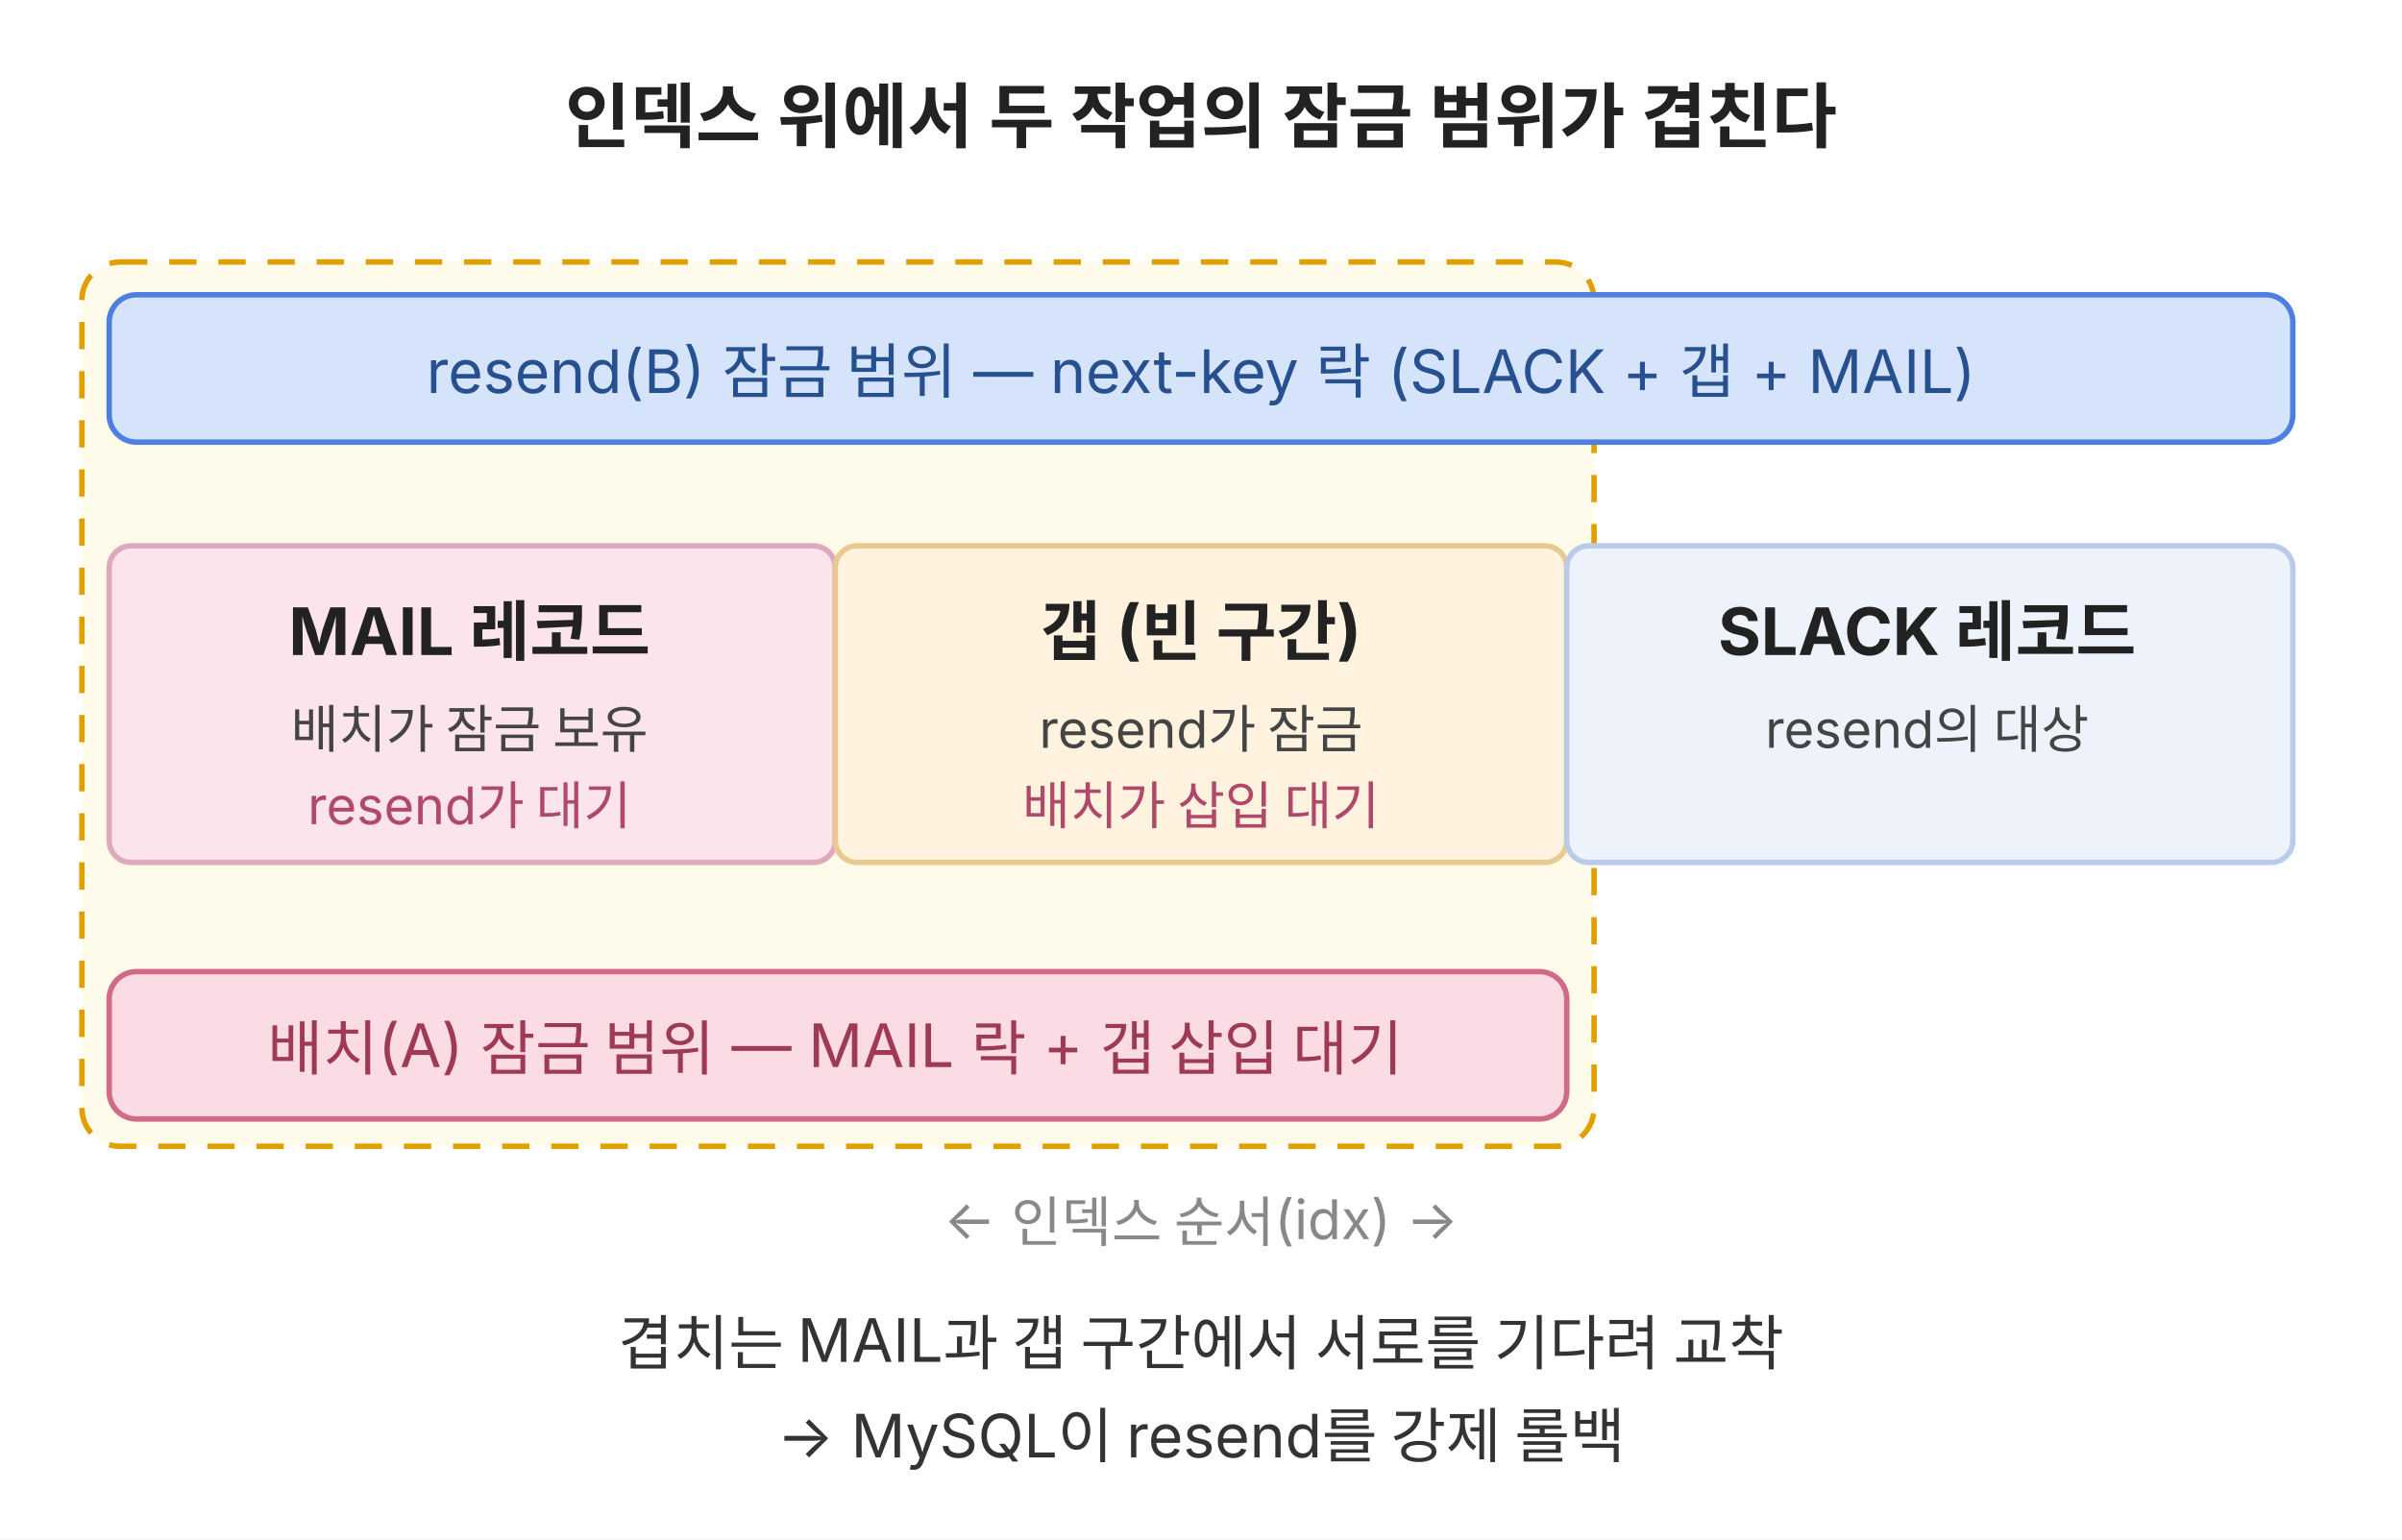
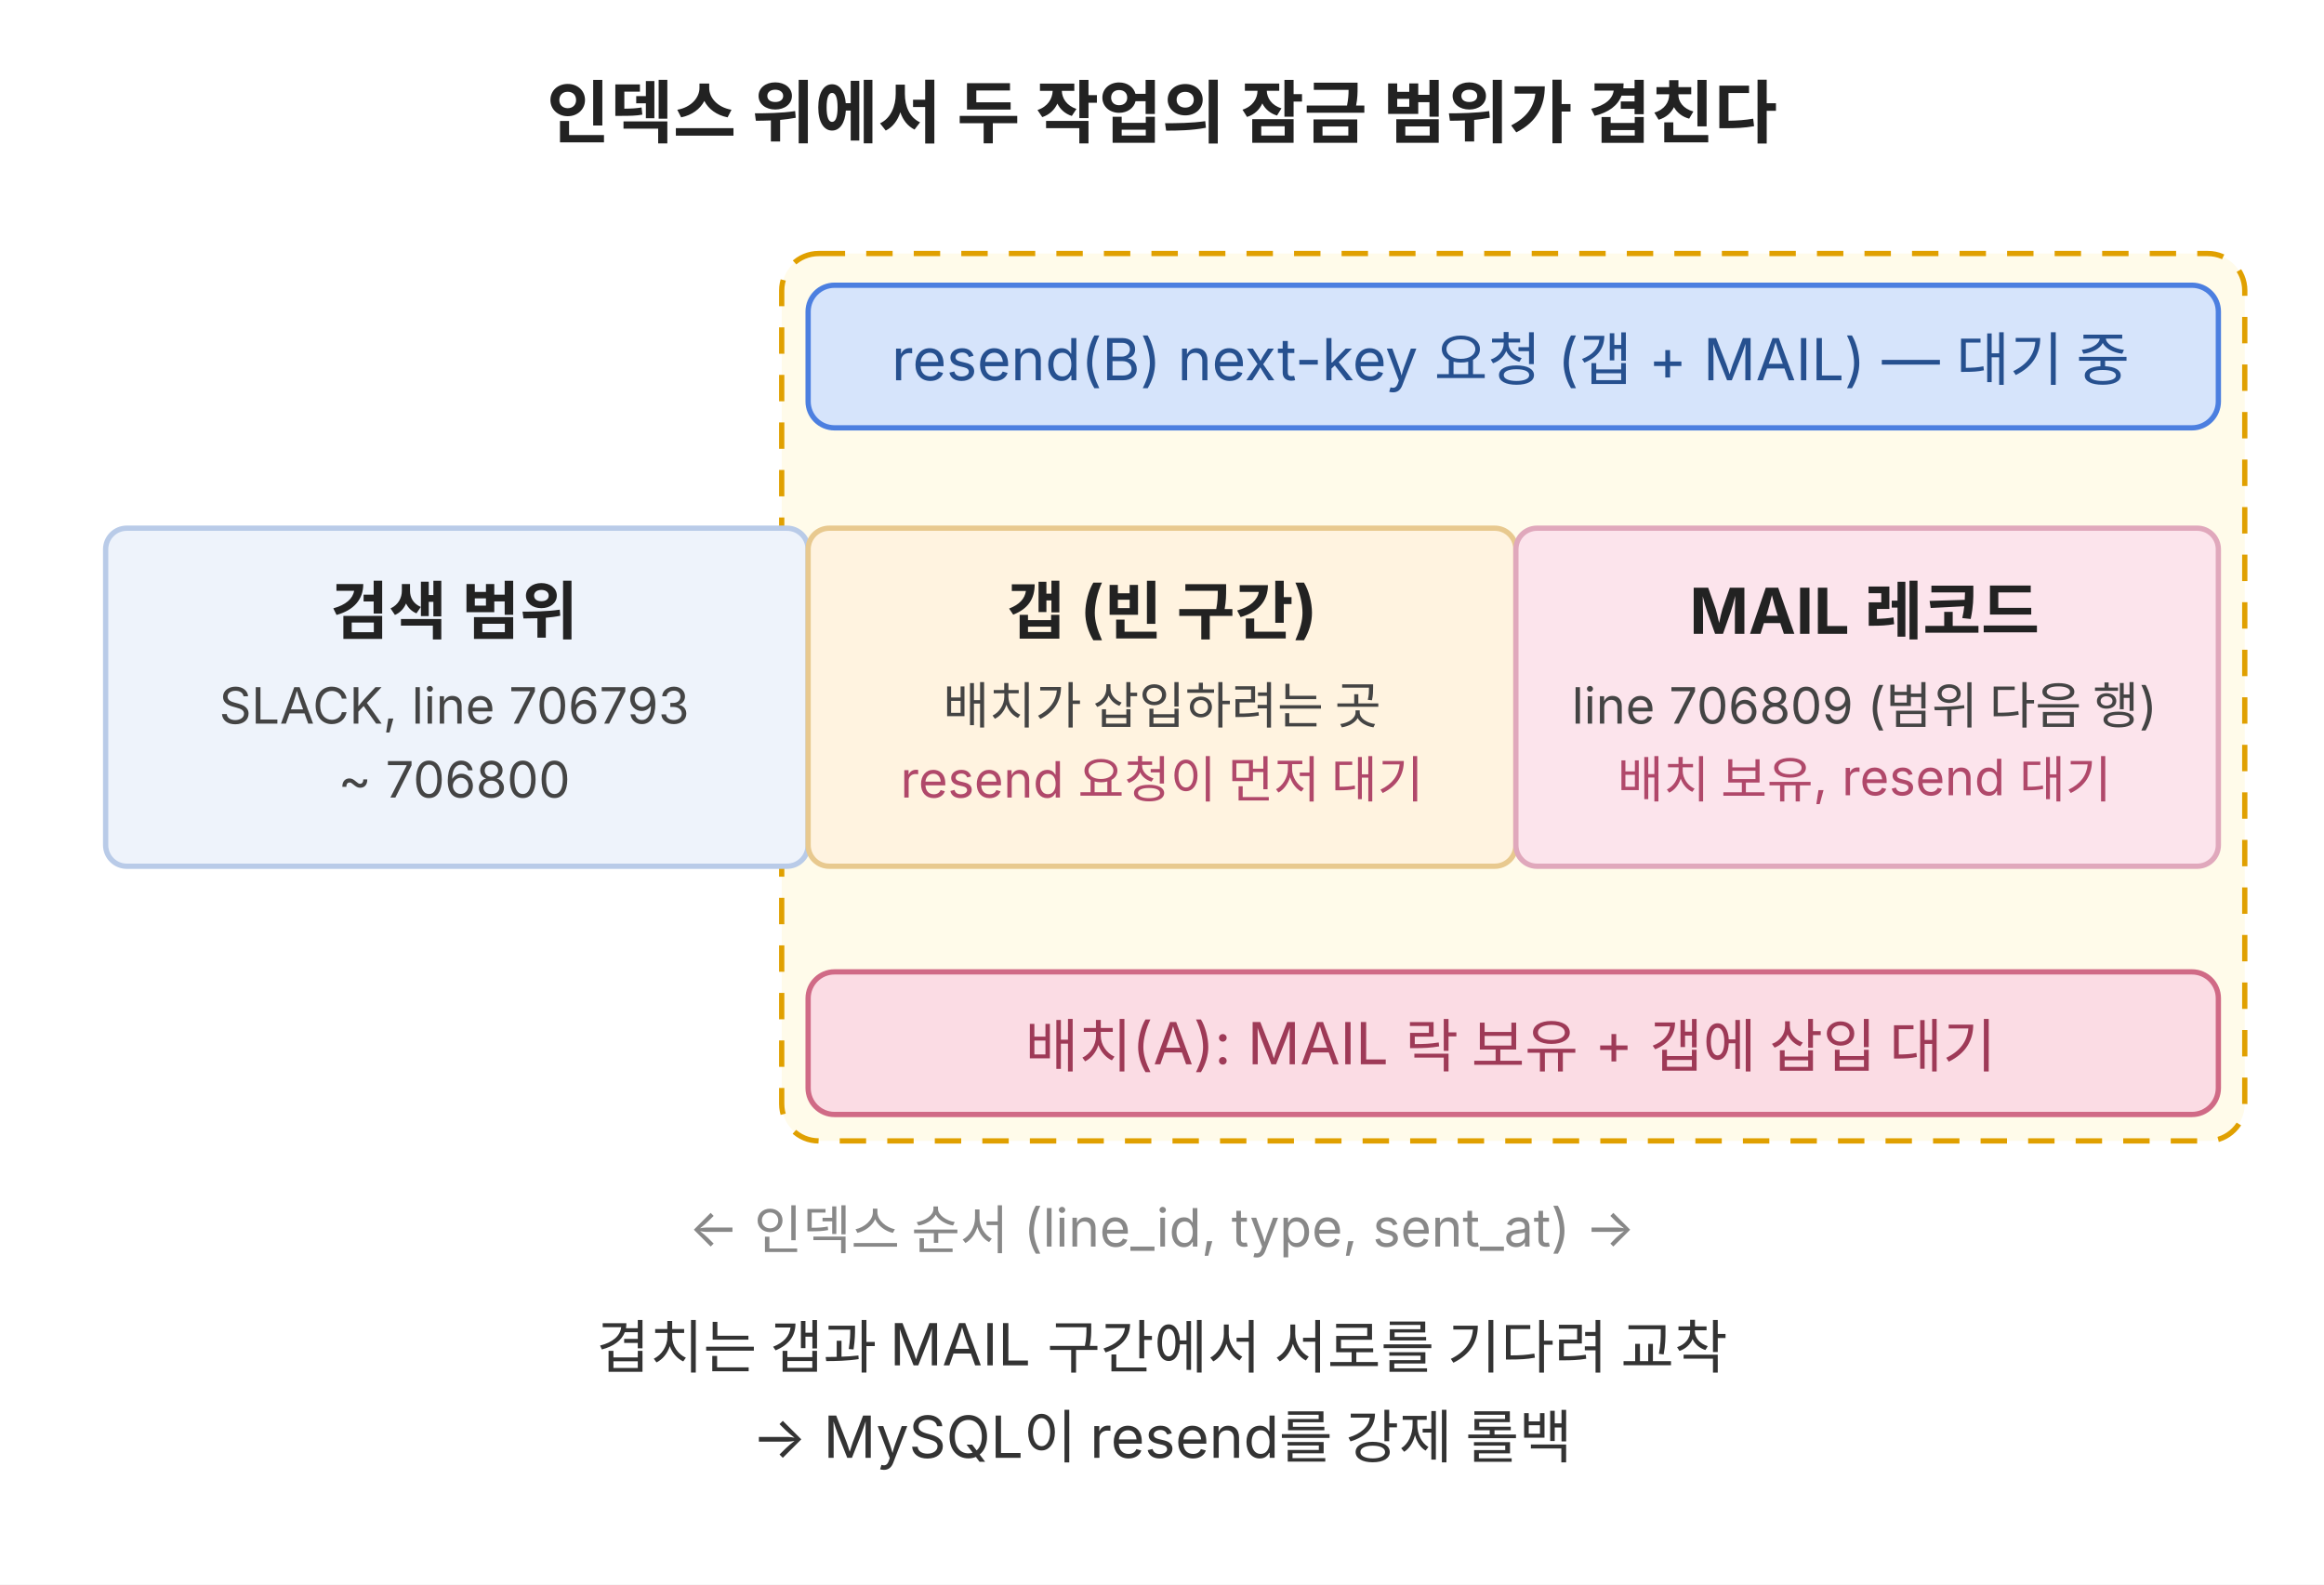
- <svg xmlns="http://www.w3.org/2000/svg" width="440" height="282" viewBox="0 0 440 282" font-family="-apple-system, 'Segoe UI', 'Noto Sans KR', sans-serif">
-   <rect x="0" y="0" width="440" height="282" fill="#FFFFFF" />
+ <svg xmlns="http://www.w3.org/2000/svg" width="440" height="300" viewBox="0 0 440 300" font-family="-apple-system, 'Segoe UI', 'Noto Sans KR', sans-serif">
+   <rect x="0" y="0" width="440" height="300" fill="#FFFFFF" />
  <text x="220" y="26" text-anchor="middle" font-size="13" font-weight="700" fill="#222222">인덱스 위에서 두 작업의 잠금 범위가 겹친다</text>
-   <rect x="15" y="48" width="277" height="162" rx="7" fill="#FFFBEA" stroke="#E0A000" stroke-dasharray="5 4" />
-   <rect x="20" y="54" width="400" height="27" rx="5" fill="#D6E4FB" stroke="#4C7FE0" />
-   <text x="220" y="72" text-anchor="middle" font-size="11" fill="#26508F">resend(B) 잠금 범위 — next-key 락 (SLACK + 갭 + MAIL)</text>
-   <rect x="20" y="100" width="133" height="58" rx="4" fill="#FCE4EC" stroke="#E0A8BC" />
-   <rect x="153" y="100" width="134" height="58" rx="4" fill="#FFF3E0" stroke="#E8C98F" />
-   <rect x="287" y="100" width="133" height="58" rx="4" fill="#EEF3FB" stroke="#B9CBE8" />
-   <text x="86" y="120" text-anchor="middle" font-size="12" font-weight="700" fill="#222222">MAIL 레코드</text>
-   <text x="86" y="137" text-anchor="middle" font-size="9.5" fill="#444444">배치가 잠금 보유</text>
-   <text x="86" y="151" text-anchor="middle" font-size="9.5" fill="#B0486A">resend가 대기</text>
+   <rect x="148" y="48" width="277" height="168" rx="7" fill="#FFFBEA" stroke="#E0A000" stroke-dasharray="5 4" />
+   <rect x="153" y="54" width="267" height="27" rx="5" fill="#D6E4FB" stroke="#4C7FE0" />
+   <text x="286" y="72" text-anchor="middle" font-size="11" fill="#26508F">resend(B) next-key 요청 (갭 + MAIL) — 대기 중</text>
+   <rect x="20" y="100" width="133" height="64" rx="4" fill="#EEF3FB" stroke="#B9CBE8" />
+   <rect x="153" y="100" width="134" height="64" rx="4" fill="#FFF3E0" stroke="#E8C98F" />
+   <rect x="287" y="100" width="133" height="64" rx="4" fill="#FCE4EC" stroke="#E0A8BC" />
+   <text x="86" y="120" text-anchor="middle" font-size="12" font-weight="700" fill="#222222">검색 범위</text>
+   <text x="86" y="137" text-anchor="middle" font-size="9.5" fill="#444444">SLACK, line 706793</text>
+   <text x="86" y="151" text-anchor="middle" font-size="9.5" fill="#444444">~ 706800</text>
  <text x="220" y="120" text-anchor="middle" font-size="12" font-weight="700" fill="#222222">갭 (빈 구간)</text>
-   <text x="220" y="137" text-anchor="middle" font-size="9.5" fill="#444444">resend가 잠금</text>
-   <text x="220" y="151" text-anchor="middle" font-size="9.5" fill="#B0486A">배치가 삽입 대기</text>
-   <text x="353" y="120" text-anchor="middle" font-size="12" font-weight="700" fill="#222222">SLACK 레코드</text>
-   <text x="353" y="137" text-anchor="middle" font-size="9.5" fill="#444444">resend의 대상</text>
-   <rect x="20" y="178" width="267" height="27" rx="5" fill="#FBDCE4" stroke="#D06A86" />
-   <text x="153" y="196" text-anchor="middle" font-size="11" fill="#9E3A57">배치(A) 잠금 범위 — MAIL 락 + 갭 삽입 대기</text>
-   <text x="220" y="227" text-anchor="middle" font-size="10" fill="#888888">← 인덱스 순서(idx) →</text>
-   <text x="220" y="250" text-anchor="middle" font-size="11" fill="#333333">겹치는 MAIL과 갭 구간에서 서로를 기다려 교착</text>
-   <text x="220" y="267" text-anchor="middle" font-size="11" fill="#333333">→ MySQL이 resend를 강제 롤백</text>
+   <text x="220" y="137" text-anchor="middle" font-size="9.5" fill="#444444">배치가 삽입하려는 곳</text>
+   <text x="220" y="151" text-anchor="middle" font-size="9.5" fill="#B0486A">resend 요청이 먼저 대기</text>
+   <text x="353" y="120" text-anchor="middle" font-size="12" font-weight="700" fill="#222222">MAIL 레코드</text>
+   <text x="353" y="137" text-anchor="middle" font-size="9.5" fill="#444444">line 706809 (범위 다음 행)</text>
+   <text x="353" y="151" text-anchor="middle" font-size="9.5" fill="#B0486A">배치 보유, resend 대기</text>
+   <rect x="153" y="184" width="267" height="27" rx="5" fill="#FBDCE4" stroke="#D06A86" />
+   <text x="286" y="202" text-anchor="middle" font-size="11" fill="#9E3A57">배치(A): MAIL 락 보유 + 갭에 삽입 대기</text>
+   <text x="220" y="236" text-anchor="middle" font-size="10" fill="#888888">← 인덱스 순서 (line_id, type, sent_at) →</text>
+   <text x="220" y="259" text-anchor="middle" font-size="11" fill="#333333">겹치는 갭과 MAIL 구간에서 서로를 기다려 교착</text>
+   <text x="220" y="276" text-anchor="middle" font-size="11" fill="#333333">→ MySQL이 resend를 강제 롤백</text>
</svg>
